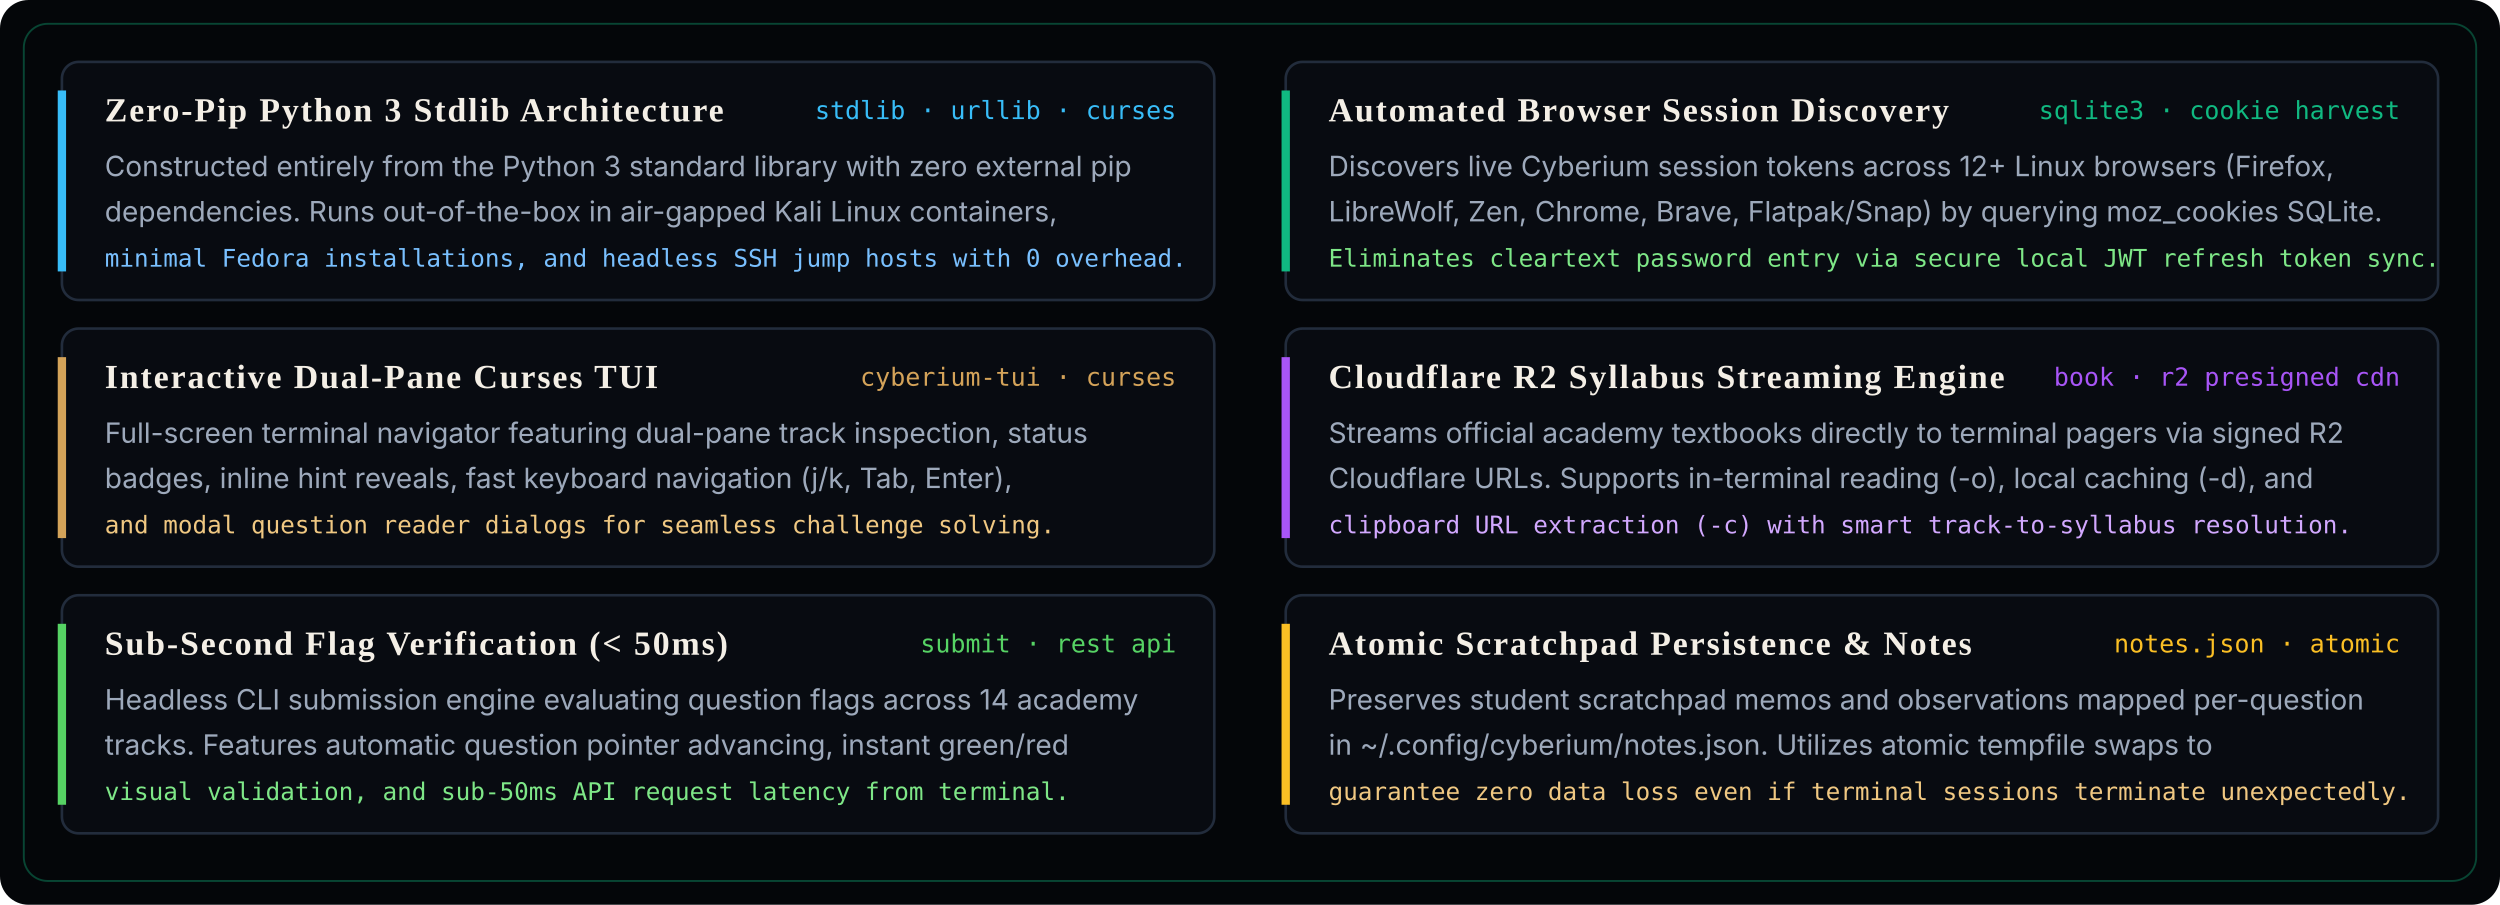
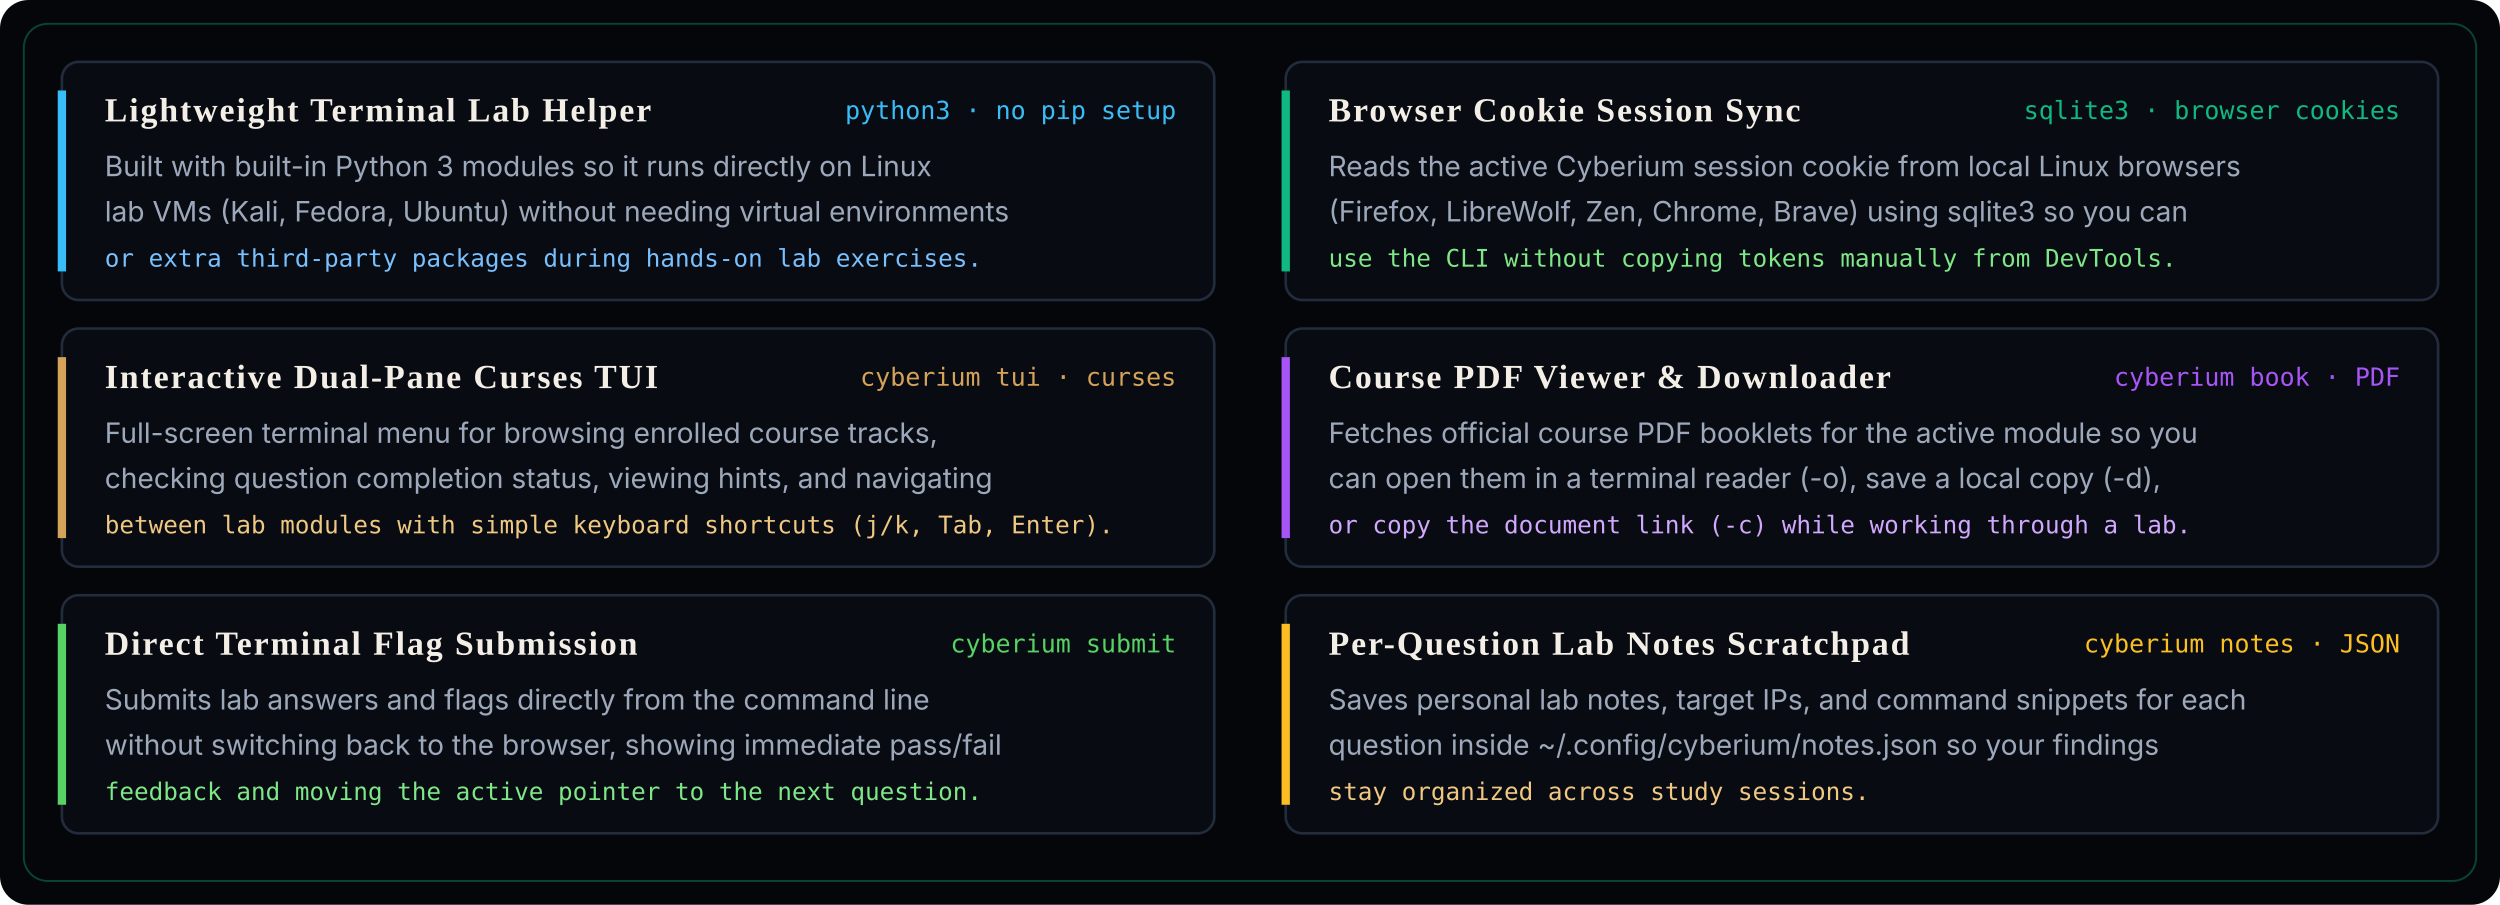
<svg xmlns="http://www.w3.org/2000/svg" viewBox="0 0 1050 380" width="100%" height="100%">
  <rect width="1050" height="380" rx="12" fill="#040609" />
  <rect x="10" y="10" width="1030" height="360" rx="10" fill="none" stroke="#10b981" stroke-width="0.8" stroke-opacity="0.35" />
  <g transform="translate(26, 26)">
    <rect x="0" y="0" width="484" height="100" rx="7" fill="#080b11" stroke="#222c3c" stroke-width="1.1" />
    <line x1="0" y1="12" x2="0" y2="88" stroke="#38bdf8" stroke-width="3.5" />
-     <text x="18" y="25" font-family="Georgia, 'Times New Roman', serif" font-size="14.2" font-weight="700" fill="#f4efe6" letter-spacing="0.8">Zero-Pip Python 3 Stdlib Architecture</text>
-     <text x="468" y="24" text-anchor="end" font-family="ui-monospace, 'JetBrains Mono', monospace" font-size="10.5" fill="#38bdf8">stdlib · urllib · curses</text>
-     <text x="18" y="48" font-family="-apple-system, BlinkMacSystemFont, 'Segoe UI', sans-serif" font-size="11.8" fill="#9da9bb">Constructed entirely from the Python 3 standard library with zero external pip</text>
-     <text x="18" y="67" font-family="-apple-system, BlinkMacSystemFont, 'Segoe UI', sans-serif" font-size="11.8" fill="#9da9bb">dependencies. Runs out-of-the-box in air-gapped Kali Linux containers,</text>
-     <text x="18" y="86" font-family="ui-monospace, 'JetBrains Mono', monospace" font-size="10.2" fill="#79c0ff">minimal Fedora installations, and headless SSH jump hosts with 0 overhead.</text>
+     <text x="18" y="25" font-family="Georgia, 'Times New Roman', serif" font-size="14.2" font-weight="700" fill="#f4efe6" letter-spacing="0.8">Lightweight Terminal Lab Helper</text>
+     <text x="468" y="24" text-anchor="end" font-family="ui-monospace, 'JetBrains Mono', monospace" font-size="10.5" fill="#38bdf8">python3 · no pip setup</text>
+     <text x="18" y="48" font-family="-apple-system, BlinkMacSystemFont, 'Segoe UI', sans-serif" font-size="11.8" fill="#9da9bb">Built with built-in Python 3 modules so it runs directly on Linux</text>
+     <text x="18" y="67" font-family="-apple-system, BlinkMacSystemFont, 'Segoe UI', sans-serif" font-size="11.8" fill="#9da9bb">lab VMs (Kali, Fedora, Ubuntu) without needing virtual environments</text>
+     <text x="18" y="86" font-family="ui-monospace, 'JetBrains Mono', monospace" font-size="10.2" fill="#79c0ff">or extra third-party packages during hands-on lab exercises.</text>
  </g>
  <g transform="translate(540, 26)">
    <rect x="0" y="0" width="484" height="100" rx="7" fill="#080b11" stroke="#222c3c" stroke-width="1.1" />
    <line x1="0" y1="12" x2="0" y2="88" stroke="#10b981" stroke-width="3.5" />
-     <text x="18" y="25" font-family="Georgia, 'Times New Roman', serif" font-size="14.2" font-weight="700" fill="#f4efe6" letter-spacing="0.8">Automated Browser Session Discovery</text>
-     <text x="468" y="24" text-anchor="end" font-family="ui-monospace, 'JetBrains Mono', monospace" font-size="10.5" fill="#10b981">sqlite3 · cookie harvest</text>
-     <text x="18" y="48" font-family="-apple-system, BlinkMacSystemFont, 'Segoe UI', sans-serif" font-size="11.8" fill="#9da9bb">Discovers live Cyberium session tokens across 12+ Linux browsers (Firefox,</text>
-     <text x="18" y="67" font-family="-apple-system, BlinkMacSystemFont, 'Segoe UI', sans-serif" font-size="11.8" fill="#9da9bb">LibreWolf, Zen, Chrome, Brave, Flatpak/Snap) by querying moz_cookies SQLite.</text>
-     <text x="18" y="86" font-family="ui-monospace, 'JetBrains Mono', monospace" font-size="10.2" fill="#7ee787">Eliminates cleartext password entry via secure local JWT refresh token sync.</text>
+     <text x="18" y="25" font-family="Georgia, 'Times New Roman', serif" font-size="14.2" font-weight="700" fill="#f4efe6" letter-spacing="0.8">Browser Cookie Session Sync</text>
+     <text x="468" y="24" text-anchor="end" font-family="ui-monospace, 'JetBrains Mono', monospace" font-size="10.5" fill="#10b981">sqlite3 · browser cookies</text>
+     <text x="18" y="48" font-family="-apple-system, BlinkMacSystemFont, 'Segoe UI', sans-serif" font-size="11.8" fill="#9da9bb">Reads the active Cyberium session cookie from local Linux browsers</text>
+     <text x="18" y="67" font-family="-apple-system, BlinkMacSystemFont, 'Segoe UI', sans-serif" font-size="11.8" fill="#9da9bb">(Firefox, LibreWolf, Zen, Chrome, Brave) using sqlite3 so you can</text>
+     <text x="18" y="86" font-family="ui-monospace, 'JetBrains Mono', monospace" font-size="10.2" fill="#7ee787">use the CLI without copying tokens manually from DevTools.</text>
  </g>
  <g transform="translate(26, 138)">
    <rect x="0" y="0" width="484" height="100" rx="7" fill="#080b11" stroke="#222c3c" stroke-width="1.1" />
    <line x1="0" y1="12" x2="0" y2="88" stroke="#d4a359" stroke-width="3.5" />
    <text x="18" y="25" font-family="Georgia, 'Times New Roman', serif" font-size="14.2" font-weight="700" fill="#f4efe6" letter-spacing="0.8">Interactive Dual-Pane Curses TUI</text>
-     <text x="468" y="24" text-anchor="end" font-family="ui-monospace, 'JetBrains Mono', monospace" font-size="10.5" fill="#d4a359">cyberium-tui · curses</text>
-     <text x="18" y="48" font-family="-apple-system, BlinkMacSystemFont, 'Segoe UI', sans-serif" font-size="11.8" fill="#9da9bb">Full-screen terminal navigator featuring dual-pane track inspection, status</text>
-     <text x="18" y="67" font-family="-apple-system, BlinkMacSystemFont, 'Segoe UI', sans-serif" font-size="11.8" fill="#9da9bb">badges, inline hint reveals, fast keyboard navigation (j/k, Tab, Enter),</text>
-     <text x="18" y="86" font-family="ui-monospace, 'JetBrains Mono', monospace" font-size="10.2" fill="#f0c882">and modal question reader dialogs for seamless challenge solving.</text>
+     <text x="468" y="24" text-anchor="end" font-family="ui-monospace, 'JetBrains Mono', monospace" font-size="10.5" fill="#d4a359">cyberium tui · curses</text>
+     <text x="18" y="48" font-family="-apple-system, BlinkMacSystemFont, 'Segoe UI', sans-serif" font-size="11.8" fill="#9da9bb">Full-screen terminal menu for browsing enrolled course tracks,</text>
+     <text x="18" y="67" font-family="-apple-system, BlinkMacSystemFont, 'Segoe UI', sans-serif" font-size="11.8" fill="#9da9bb">checking question completion status, viewing hints, and navigating</text>
+     <text x="18" y="86" font-family="ui-monospace, 'JetBrains Mono', monospace" font-size="10.2" fill="#f0c882">between lab modules with simple keyboard shortcuts (j/k, Tab, Enter).</text>
  </g>
  <g transform="translate(540, 138)">
    <rect x="0" y="0" width="484" height="100" rx="7" fill="#080b11" stroke="#222c3c" stroke-width="1.1" />
    <line x1="0" y1="12" x2="0" y2="88" stroke="#a855f7" stroke-width="3.5" />
-     <text x="18" y="25" font-family="Georgia, 'Times New Roman', serif" font-size="14.2" font-weight="700" fill="#f4efe6" letter-spacing="0.8">Cloudflare R2 Syllabus Streaming Engine</text>
-     <text x="468" y="24" text-anchor="end" font-family="ui-monospace, 'JetBrains Mono', monospace" font-size="10.5" fill="#a855f7">book · r2 presigned cdn</text>
-     <text x="18" y="48" font-family="-apple-system, BlinkMacSystemFont, 'Segoe UI', sans-serif" font-size="11.8" fill="#9da9bb">Streams official academy textbooks directly to terminal pagers via signed R2</text>
-     <text x="18" y="67" font-family="-apple-system, BlinkMacSystemFont, 'Segoe UI', sans-serif" font-size="11.8" fill="#9da9bb">Cloudflare URLs. Supports in-terminal reading (-o), local caching (-d), and</text>
-     <text x="18" y="86" font-family="ui-monospace, 'JetBrains Mono', monospace" font-size="10.2" fill="#d2a8ff">clipboard URL extraction (-c) with smart track-to-syllabus resolution.</text>
+     <text x="18" y="25" font-family="Georgia, 'Times New Roman', serif" font-size="14.2" font-weight="700" fill="#f4efe6" letter-spacing="0.8">Course PDF Viewer &amp; Downloader</text>
+     <text x="468" y="24" text-anchor="end" font-family="ui-monospace, 'JetBrains Mono', monospace" font-size="10.5" fill="#a855f7">cyberium book · PDF</text>
+     <text x="18" y="48" font-family="-apple-system, BlinkMacSystemFont, 'Segoe UI', sans-serif" font-size="11.8" fill="#9da9bb">Fetches official course PDF booklets for the active module so you</text>
+     <text x="18" y="67" font-family="-apple-system, BlinkMacSystemFont, 'Segoe UI', sans-serif" font-size="11.8" fill="#9da9bb">can open them in a terminal reader (-o), save a local copy (-d),</text>
+     <text x="18" y="86" font-family="ui-monospace, 'JetBrains Mono', monospace" font-size="10.2" fill="#d2a8ff">or copy the document link (-c) while working through a lab.</text>
  </g>
  <g transform="translate(26, 250)">
    <rect x="0" y="0" width="484" height="100" rx="7" fill="#080b11" stroke="#222c3c" stroke-width="1.1" />
    <line x1="0" y1="12" x2="0" y2="88" stroke="#56d364" stroke-width="3.5" />
-     <text x="18" y="25" font-family="Georgia, 'Times New Roman', serif" font-size="14.2" font-weight="700" fill="#f4efe6" letter-spacing="0.8">Sub-Second Flag Verification (&lt; 50ms)</text>
-     <text x="468" y="24" text-anchor="end" font-family="ui-monospace, 'JetBrains Mono', monospace" font-size="10.5" fill="#56d364">submit · rest api</text>
-     <text x="18" y="48" font-family="-apple-system, BlinkMacSystemFont, 'Segoe UI', sans-serif" font-size="11.8" fill="#9da9bb">Headless CLI submission engine evaluating question flags across 14 academy</text>
-     <text x="18" y="67" font-family="-apple-system, BlinkMacSystemFont, 'Segoe UI', sans-serif" font-size="11.8" fill="#9da9bb">tracks. Features automatic question pointer advancing, instant green/red</text>
-     <text x="18" y="86" font-family="ui-monospace, 'JetBrains Mono', monospace" font-size="10.2" fill="#7ee787">visual validation, and sub-50ms API request latency from terminal.</text>
+     <text x="18" y="25" font-family="Georgia, 'Times New Roman', serif" font-size="14.2" font-weight="700" fill="#f4efe6" letter-spacing="0.8">Direct Terminal Flag Submission</text>
+     <text x="468" y="24" text-anchor="end" font-family="ui-monospace, 'JetBrains Mono', monospace" font-size="10.5" fill="#56d364">cyberium submit</text>
+     <text x="18" y="48" font-family="-apple-system, BlinkMacSystemFont, 'Segoe UI', sans-serif" font-size="11.8" fill="#9da9bb">Submits lab answers and flags directly from the command line</text>
+     <text x="18" y="67" font-family="-apple-system, BlinkMacSystemFont, 'Segoe UI', sans-serif" font-size="11.8" fill="#9da9bb">without switching back to the browser, showing immediate pass/fail</text>
+     <text x="18" y="86" font-family="ui-monospace, 'JetBrains Mono', monospace" font-size="10.2" fill="#7ee787">feedback and moving the active pointer to the next question.</text>
  </g>
  <g transform="translate(540, 250)">
    <rect x="0" y="0" width="484" height="100" rx="7" fill="#080b11" stroke="#222c3c" stroke-width="1.1" />
    <line x1="0" y1="12" x2="0" y2="88" stroke="#fbbf24" stroke-width="3.5" />
-     <text x="18" y="25" font-family="Georgia, 'Times New Roman', serif" font-size="14.2" font-weight="700" fill="#f4efe6" letter-spacing="0.8">Atomic Scratchpad Persistence &amp; Notes</text>
-     <text x="468" y="24" text-anchor="end" font-family="ui-monospace, 'JetBrains Mono', monospace" font-size="10.5" fill="#fbbf24">notes.json · atomic</text>
-     <text x="18" y="48" font-family="-apple-system, BlinkMacSystemFont, 'Segoe UI', sans-serif" font-size="11.8" fill="#9da9bb">Preserves student scratchpad memos and observations mapped per-question</text>
-     <text x="18" y="67" font-family="-apple-system, BlinkMacSystemFont, 'Segoe UI', sans-serif" font-size="11.8" fill="#9da9bb">in ~/.config/cyberium/notes.json. Utilizes atomic tempfile swaps to</text>
-     <text x="18" y="86" font-family="ui-monospace, 'JetBrains Mono', monospace" font-size="10.2" fill="#f0c882">guarantee zero data loss even if terminal sessions terminate unexpectedly.</text>
+     <text x="18" y="25" font-family="Georgia, 'Times New Roman', serif" font-size="14.2" font-weight="700" fill="#f4efe6" letter-spacing="0.8">Per-Question Lab Notes Scratchpad</text>
+     <text x="468" y="24" text-anchor="end" font-family="ui-monospace, 'JetBrains Mono', monospace" font-size="10.5" fill="#fbbf24">cyberium notes · JSON</text>
+     <text x="18" y="48" font-family="-apple-system, BlinkMacSystemFont, 'Segoe UI', sans-serif" font-size="11.8" fill="#9da9bb">Saves personal lab notes, target IPs, and command snippets for each</text>
+     <text x="18" y="67" font-family="-apple-system, BlinkMacSystemFont, 'Segoe UI', sans-serif" font-size="11.8" fill="#9da9bb">question inside ~/.config/cyberium/notes.json so your findings</text>
+     <text x="18" y="86" font-family="ui-monospace, 'JetBrains Mono', monospace" font-size="10.2" fill="#f0c882">stay organized across study sessions.</text>
  </g>
</svg>
